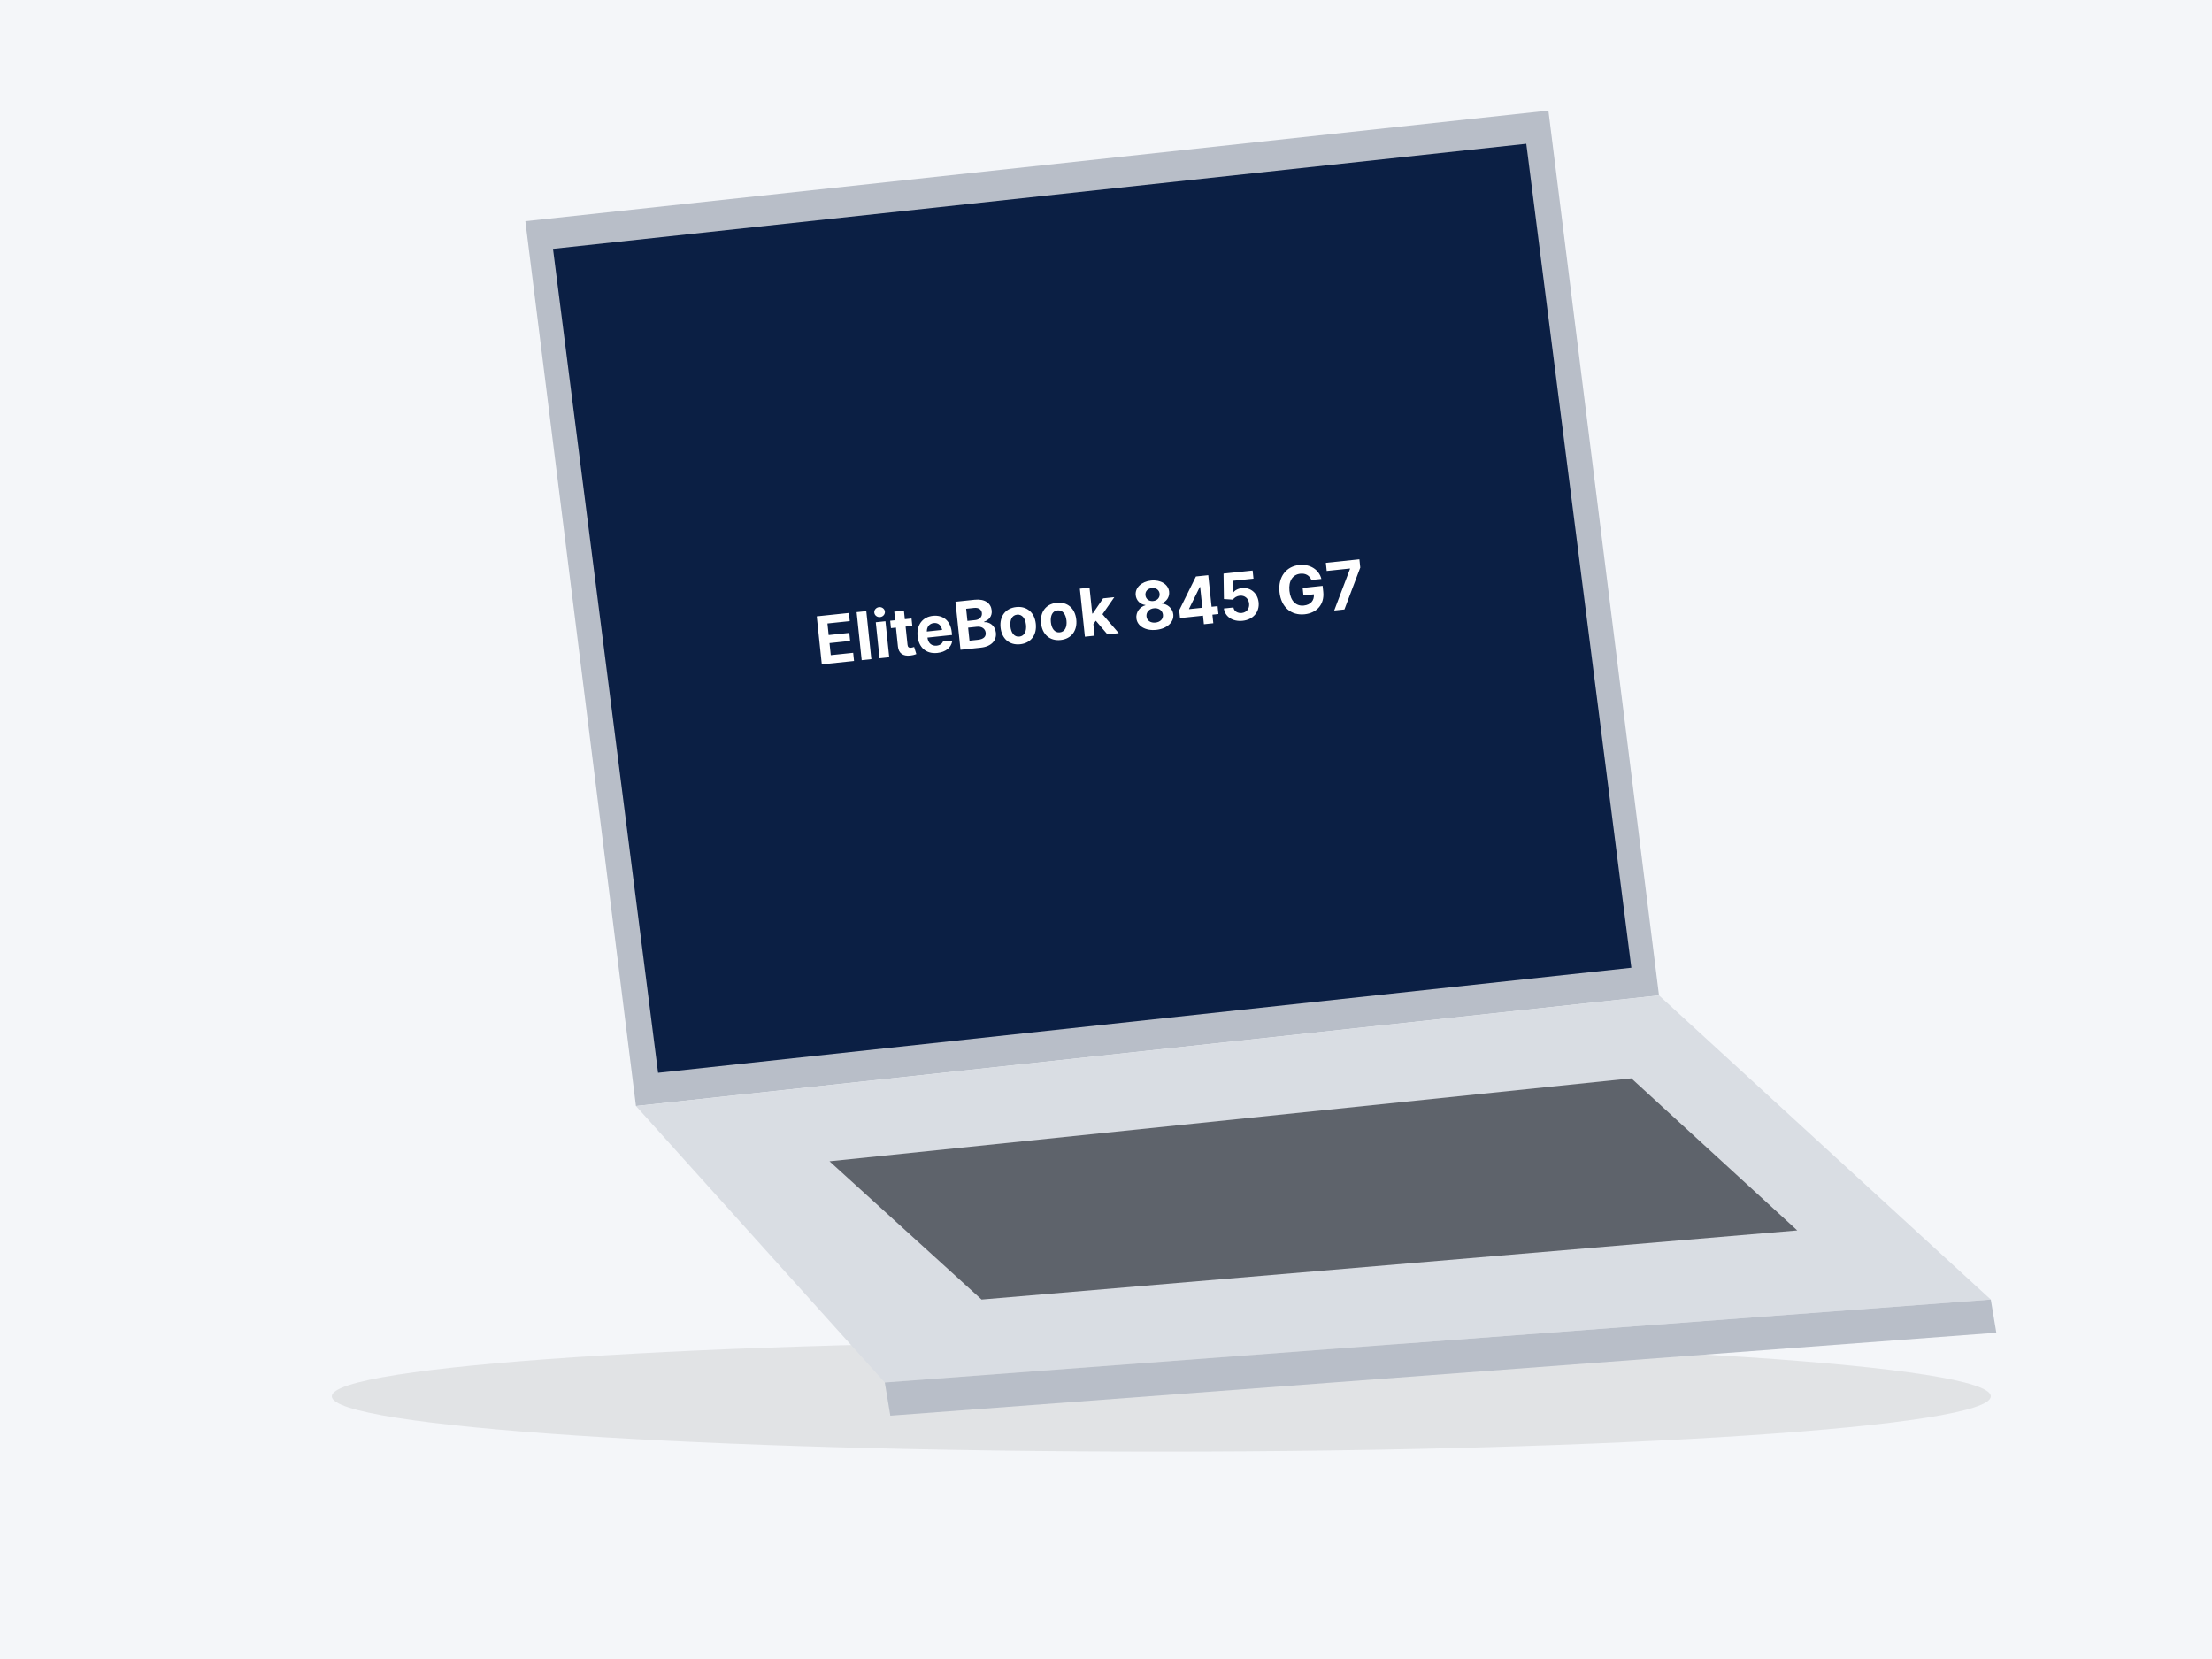
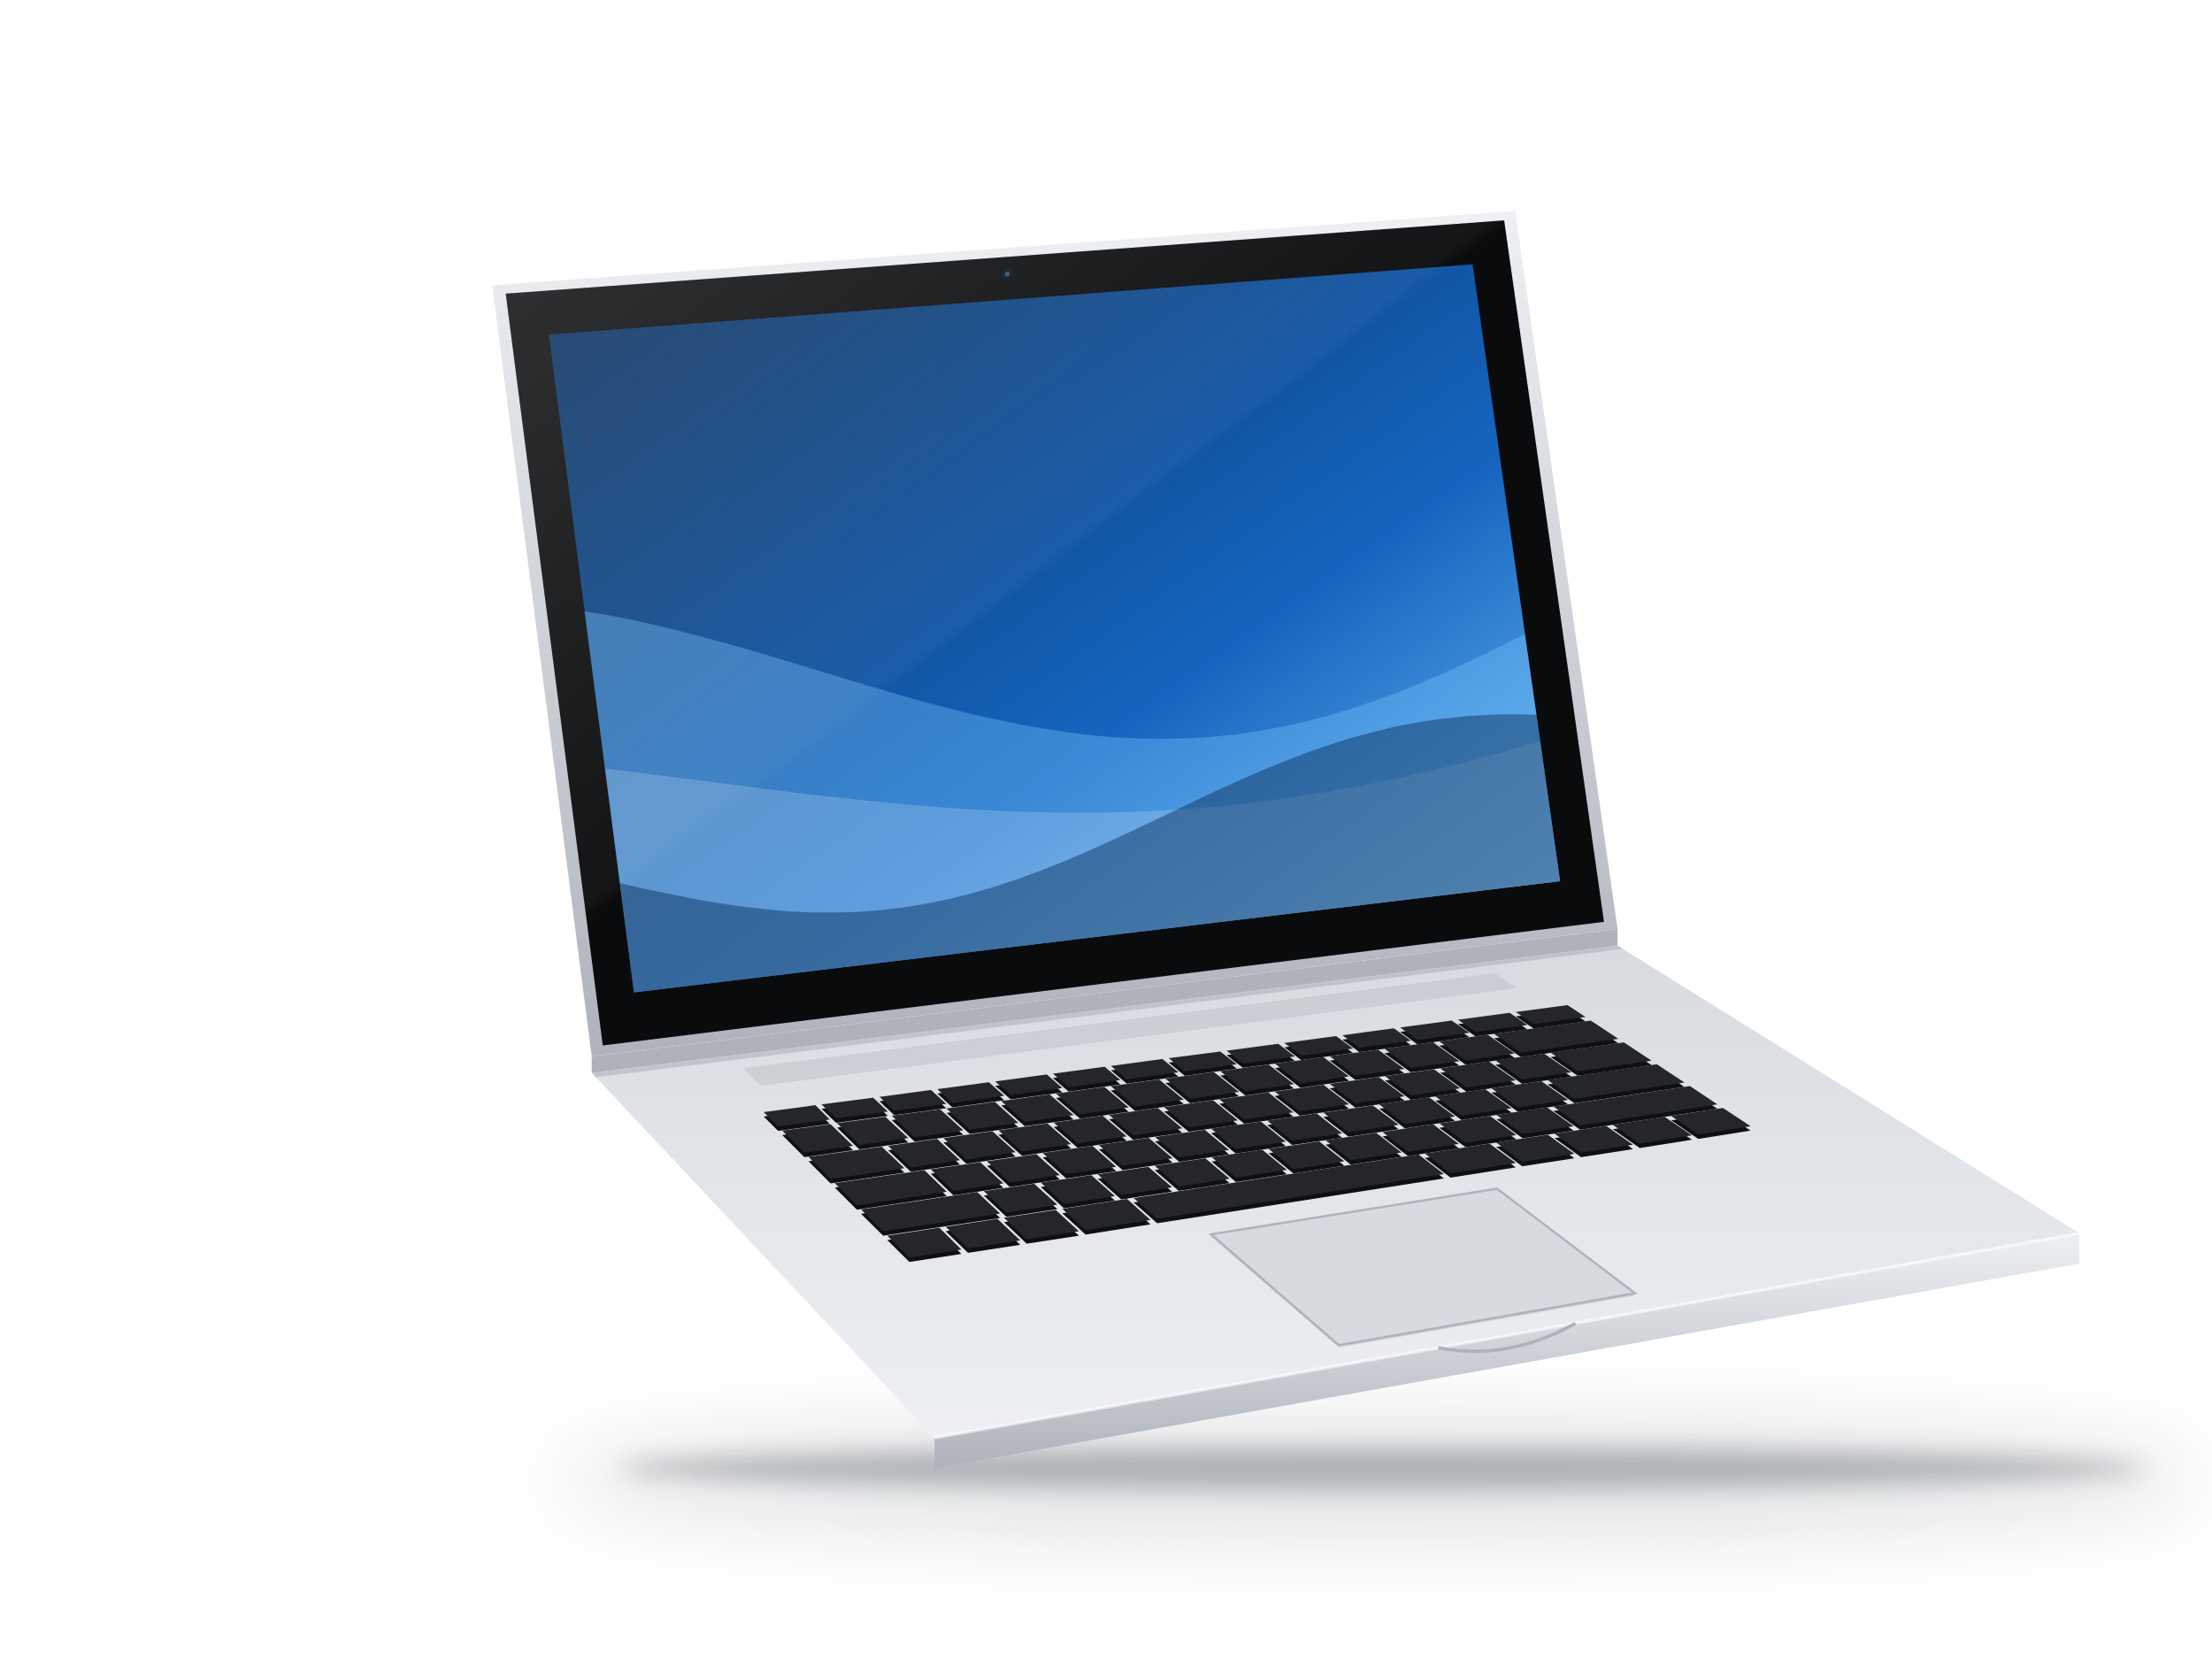
<svg xmlns="http://www.w3.org/2000/svg" viewBox="0 0 800 600" role="img" aria-label="EliteBook 845 G7">
-   <rect width="800" height="600" fill="#F4F6F9" />
-   <ellipse cx="420" cy="505" rx="300" ry="20" fill="#000" opacity=".08" />
-   <path d="M190 80 L560 40 L600 360 L230 400 Z" fill="#B8BEC8" />
-   <path d="M200 90 L552 52 L590 350 L238 388 Z" fill="#0B1F44" />
-   <text x="395" y="230" text-anchor="middle" transform="rotate(-6 395 230)" font-family="Inter,Arial,sans-serif" font-size="24" font-weight="700" fill="#fff">EliteBook 845 G7</text>
-   <path d="M230 400 L600 360 L720 470 L320 500 Z" fill="#D9DDE3" />
-   <path d="M320 500 L720 470 L722 482 L322 512 Z" fill="#B8BEC8" />
-   <path d="M300 420 L590 390 L650 445 L355 470 Z" fill="#2A2F38" opacity=".7" />
+   <rect width="800" height="600" fill="#FFFFFF" />
+   <defs>
+     <filter id="shs8" x="-20%" y="-50%" width="140%" height="200%">
+       <feGaussianBlur stdDeviation="14" />
+     </filter>
+     <filter id="sh2s8" x="-20%" y="-50%" width="140%" height="200%">
+       <feGaussianBlur stdDeviation="4" />
+     </filter>
+     <linearGradient id="lids8" x1="0" y1="0" x2="1" y2="1">
+       <stop offset="0" stop-color="#EEF0F3" />
+       <stop offset=".55" stop-color="#D7DADF" />
+       <stop offset="1" stop-color="#AEB3BB" />
+     </linearGradient>
+     <linearGradient id="decks8" x1="0" y1="0" x2="0" y2="1">
+       <stop offset="0" stop-color="#D7DADF" />
+       <stop offset="1" stop-color="#EEF0F3" />
+     </linearGradient>
+     <linearGradient id="edges8" x1="0" y1="0" x2="0" y2="1">
+       <stop offset="0" stop-color="#EEF0F3" />
+       <stop offset="1" stop-color="#AEB3BB" />
+     </linearGradient>
+     <linearGradient id="glares8" x1="0" y1="0" x2="1" y2="1">
+       <stop offset="0" stop-color="#fff" stop-opacity=".16" />
+       <stop offset=".45" stop-color="#fff" stop-opacity=".04" />
+       <stop offset=".46" stop-color="#fff" stop-opacity="0" />
+     </linearGradient>
+     <linearGradient id="wps8" x1="0" y1="0" x2="1" y2="1">
+       <stop offset="0" stop-color="#062A55" />
+       <stop offset=".6" stop-color="#1565C0" />
+       <stop offset="1" stop-color="#7EC8FF" />
+     </linearGradient>
+   </defs>
+   <ellipse cx="500" cy="535" rx="300" ry="22" fill="#0B1220" opacity=".12" filter="url(#shs8)" />
+   <ellipse cx="500" cy="531" rx="276" ry="7.7" fill="#0B1220" opacity=".25" filter="url(#sh2s8)" />
+   <polygon points="338,520 752,446 752,457 338,531" fill="url(#edges8)" />
+   <polygon points="214,388 585,342 752,446 338,520" fill="url(#decks8)" />
+   <polygon points="214,388 585,342 587,343.2 215.5,389.6" fill="#AEB3BB" opacity=".6" />
+   <polygon points="268.6,386.3 540.6,352 548.6,357.4 275.1,392.7" fill="#AEB3BB" opacity=".35" />
+   <polygon points="276.2,403.8 294.9,401.3 300.1,406.5 281.4,409" fill="#0F1013" />
+   <polygon points="276.2,402.2 294.9,399.7 300.1,404.9 281.4,407.4" fill="#24262B" />
+   <polygon points="297.1,401 315.8,398.6 321.1,403.6 302.4,406.1" fill="#0F1013" />
+   <polygon points="297.1,399.4 315.8,397 321.1,402 302.4,404.5" fill="#24262B" />
+   <polygon points="318.1,398.3 336.7,395.8 342.2,400.8 323.4,403.3" fill="#0F1013" />
+   <polygon points="318.1,396.7 336.7,394.2 342.2,399.2 323.4,401.7" fill="#24262B" />
+   <polygon points="339,395.5 357.6,393 363.2,397.9 344.4,400.5" fill="#0F1013" />
+   <polygon points="339,393.9 357.6,391.4 363.2,396.3 344.4,398.9" fill="#24262B" />
+   <polygon points="359.9,392.7 378.6,390.2 384.2,395.1 365.5,397.6" fill="#0F1013" />
+   <polygon points="359.9,391.1 378.6,388.6 384.2,393.5 365.5,396" fill="#24262B" />
+   <polygon points="380.8,389.9 399.5,387.4 405.2,392.2 386.5,394.8" fill="#0F1013" />
+   <polygon points="380.8,388.3 399.5,385.8 405.2,390.6 386.5,393.2" fill="#24262B" />
+   <polygon points="401.8,387.1 420.4,384.6 426.2,389.4 407.5,391.9" fill="#0F1013" />
+   <polygon points="401.8,385.5 420.4,383 426.2,387.8 407.5,390.3" fill="#24262B" />
+   <polygon points="422.7,384.3 441.3,381.9 447.3,386.5 428.5,389.1" fill="#0F1013" />
+   <polygon points="422.7,382.7 441.3,380.3 447.3,384.9 428.5,387.5" fill="#24262B" />
+   <polygon points="443.6,381.6 462.3,379.1 468.3,383.7 449.5,386.2" fill="#0F1013" />
+   <polygon points="443.6,380 462.3,377.5 468.3,382.1 449.5,384.6" fill="#24262B" />
+   <polygon points="464.5,378.8 483.2,376.3 489.3,380.8 470.6,383.4" fill="#0F1013" />
+   <polygon points="464.5,377.2 483.2,374.7 489.3,379.2 470.6,381.8" fill="#24262B" />
+   <polygon points="485.5,376 504.1,373.5 510.3,378 491.6,380.5" fill="#0F1013" />
+   <polygon points="485.5,374.4 504.1,371.9 510.3,376.4 491.6,378.9" fill="#24262B" />
+   <polygon points="506.4,373.2 525,370.7 531.4,375.1 512.6,377.7" fill="#0F1013" />
+   <polygon points="506.4,371.6 525,369.1 531.4,373.5 512.6,376.1" fill="#24262B" />
+   <polygon points="527.3,370.4 546,367.9 552.4,372.3 533.6,374.8" fill="#0F1013" />
+   <polygon points="527.3,368.8 546,366.3 552.4,370.7 533.6,373.2" fill="#24262B" />
+   <polygon points="548.2,367.6 566.9,365.1 573.4,369.4 554.7,372" fill="#0F1013" />
+   <polygon points="548.2,366 566.9,363.5 573.4,367.8 554.7,370.4" fill="#24262B" />
+   <polygon points="282.9,410.5 300.4,408.2 308.5,416 290.9,418.5" fill="#0F1013" />
+   <polygon points="282.9,408.9 300.4,406.6 308.5,414.4 290.9,416.9" fill="#24262B" />
+   <polygon points="302.7,407.8 320.2,405.5 328.5,413.2 310.8,415.7" fill="#0F1013" />
+   <polygon points="302.7,406.2 320.2,403.9 328.5,411.6 310.8,414.1" fill="#24262B" />
+   <polygon points="322.5,405.1 340,402.8 348.4,410.4 330.8,412.9" fill="#0F1013" />
+   <polygon points="322.5,403.5 340,401.2 348.4,408.8 330.8,411.3" fill="#24262B" />
+   <polygon points="342.3,402.5 359.8,400.1 368.3,407.7 350.7,410.1" fill="#0F1013" />
+   <polygon points="342.3,400.9 359.8,398.5 368.3,406.1 350.7,408.5" fill="#24262B" />
+   <polygon points="362.1,399.8 379.6,397.4 388.3,404.9 370.6,407.3" fill="#0F1013" />
+   <polygon points="362.1,398.2 379.6,395.8 388.3,403.3 370.6,405.7" fill="#24262B" />
+   <polygon points="381.9,397.1 399.4,394.7 408.2,402.1 390.6,404.6" fill="#0F1013" />
+   <polygon points="381.9,395.5 399.4,393.1 408.2,400.5 390.6,403" fill="#24262B" />
+   <polygon points="401.7,394.4 419.2,392 428.1,399.3 410.5,401.8" fill="#0F1013" />
+   <polygon points="401.7,392.8 419.2,390.4 428.1,397.7 410.5,400.2" fill="#24262B" />
+   <polygon points="421.5,391.7 439,389.3 448.1,396.5 430.4,399" fill="#0F1013" />
+   <polygon points="421.5,390.1 439,387.7 448.1,394.9 430.4,397.4" fill="#24262B" />
+   <polygon points="441.3,389 458.8,386.6 468,393.7 450.4,396.2" fill="#0F1013" />
+   <polygon points="441.3,387.4 458.8,385 468,392.1 450.4,394.6" fill="#24262B" />
+   <polygon points="461.1,386.3 478.6,383.9 487.9,390.9 470.3,393.4" fill="#0F1013" />
+   <polygon points="461.1,384.7 478.6,382.3 487.9,389.3 470.3,391.8" fill="#24262B" />
+   <polygon points="480.9,383.6 498.4,381.2 507.9,388.2 490.2,390.6" fill="#0F1013" />
+   <polygon points="480.9,382 498.4,379.6 507.9,386.6 490.2,389" fill="#24262B" />
+   <polygon points="500.7,380.9 518.2,378.5 527.8,385.4 510.2,387.8" fill="#0F1013" />
+   <polygon points="500.7,379.3 518.2,376.9 527.8,383.8 510.2,386.2" fill="#24262B" />
+   <polygon points="520.5,378.2 538,375.8 547.8,382.6 530.1,385.1" fill="#0F1013" />
+   <polygon points="520.5,376.6 538,374.2 547.8,381 530.1,383.5" fill="#24262B" />
+   <polygon points="540.3,375.5 575.3,370.7 585.3,377.3 550,382.3" fill="#0F1013" />
+   <polygon points="540.3,373.9 575.3,369.1 585.3,375.7 550,380.7" fill="#24262B" />
+   <polygon points="292.4,420 318.9,416.3 327.1,424.1 300.4,428" fill="#0F1013" />
+   <polygon points="292.4,418.4 318.9,414.7 327.1,422.5 300.4,426.4" fill="#24262B" />
+   <polygon points="321.2,416 338.9,413.5 347.2,421.2 329.4,423.8" fill="#0F1013" />
+   <polygon points="321.2,414.4 338.9,411.9 347.2,419.6 329.4,422.2" fill="#24262B" />
+   <polygon points="341.2,413.2 358.9,410.7 367.3,418.3 349.5,420.9" fill="#0F1013" />
+   <polygon points="341.2,411.6 358.9,409.1 367.3,416.7 349.5,419.3" fill="#24262B" />
+   <polygon points="361.1,410.4 378.8,407.9 387.4,415.4 369.6,418" fill="#0F1013" />
+   <polygon points="361.1,408.8 378.8,406.3 387.4,413.8 369.6,416.4" fill="#24262B" />
+   <polygon points="381.1,407.6 398.8,405.1 407.5,412.6 389.7,415.1" fill="#0F1013" />
+   <polygon points="381.1,406 398.8,403.5 407.5,411 389.7,413.5" fill="#24262B" />
+   <polygon points="401.1,404.8 418.7,402.3 427.6,409.7 409.8,412.2" fill="#0F1013" />
+   <polygon points="401.1,403.2 418.7,400.7 427.6,408.1 409.8,410.6" fill="#24262B" />
+   <polygon points="421,402 438.7,399.5 447.7,406.8 429.9,409.3" fill="#0F1013" />
+   <polygon points="421,400.4 438.7,397.9 447.7,405.2 429.9,407.7" fill="#24262B" />
+   <polygon points="441,399.2 458.7,396.7 467.8,403.9 450,406.4" fill="#0F1013" />
+   <polygon points="441,397.6 458.7,395.1 467.8,402.3 450,404.8" fill="#24262B" />
+   <polygon points="461,396.4 478.6,393.9 487.9,401 470.1,403.5" fill="#0F1013" />
+   <polygon points="461,394.8 478.6,392.3 487.9,399.4 470.1,401.9" fill="#24262B" />
+   <polygon points="480.9,393.6 498.6,391.1 508,398.1 490.2,400.6" fill="#0F1013" />
+   <polygon points="480.9,392 498.6,389.5 508,396.5 490.2,399" fill="#24262B" />
+   <polygon points="500.9,390.8 518.6,388.3 528.1,395.2 510.3,397.8" fill="#0F1013" />
+   <polygon points="500.9,389.2 518.6,386.7 528.1,393.6 510.3,396.2" fill="#24262B" />
+   <polygon points="520.9,388 538.5,385.5 548.2,392.3 530.4,394.9" fill="#0F1013" />
+   <polygon points="520.9,386.4 538.5,383.9 548.2,390.7 530.4,393.3" fill="#24262B" />
+   <polygon points="540.8,385.1 558.5,382.7 568.3,389.4 550.5,392" fill="#0F1013" />
+   <polygon points="540.8,383.5 558.5,381.1 568.3,387.8 550.5,390.4" fill="#24262B" />
+   <polygon points="560.8,382.3 587.3,378.6 597.3,385.2 570.6,389.1" fill="#0F1013" />
+   <polygon points="560.8,380.7 587.3,377 597.3,383.6 570.6,387.5" fill="#24262B" />
+   <polygon points="301.9,429.5 334.3,424.8 342.4,432.6 309.9,437.5" fill="#0F1013" />
+   <polygon points="301.9,427.9 334.3,423.2 342.4,431 309.9,435.9" fill="#24262B" />
+   <polygon points="336.6,424.5 354.5,421.9 362.9,429.6 344.8,432.3" fill="#0F1013" />
+   <polygon points="336.6,422.9 354.5,420.3 362.9,428 344.8,430.7" fill="#24262B" />
+   <polygon points="356.9,421.6 374.8,419 383.3,426.6 365.2,429.3" fill="#0F1013" />
+   <polygon points="356.9,420 374.8,417.4 383.3,425 365.2,427.7" fill="#24262B" />
+   <polygon points="377.1,418.6 395.1,416 403.7,423.6 385.6,426.2" fill="#0F1013" />
+   <polygon points="377.1,417 395.1,414.4 403.7,422 385.6,424.6" fill="#24262B" />
+   <polygon points="397.4,415.7 415.4,413.1 424.1,420.5 406,423.2" fill="#0F1013" />
+   <polygon points="397.4,414.1 415.4,411.5 424.1,418.9 406,421.6" fill="#24262B" />
+   <polygon points="417.7,412.8 435.7,410.2 444.5,417.5 426.5,420.2" fill="#0F1013" />
+   <polygon points="417.7,411.2 435.7,408.6 444.5,415.9 426.5,418.6" fill="#24262B" />
+   <polygon points="438,409.8 456,407.2 465,414.5 446.9,417.2" fill="#0F1013" />
+   <polygon points="438,408.2 456,405.6 465,412.9 446.9,415.6" fill="#24262B" />
+   <polygon points="458.3,406.9 476.2,404.3 485.4,411.5 467.3,414.1" fill="#0F1013" />
+   <polygon points="458.3,405.3 476.2,402.7 485.4,409.9 467.3,412.5" fill="#24262B" />
+   <polygon points="478.6,404 496.5,401.4 505.8,408.4 487.7,411.1" fill="#0F1013" />
+   <polygon points="478.6,402.4 496.5,399.8 505.8,406.8 487.7,409.5" fill="#24262B" />
+   <polygon points="498.8,401 516.8,398.4 526.2,405.4 508.1,408.1" fill="#0F1013" />
+   <polygon points="498.8,399.4 516.8,396.8 526.2,403.8 508.1,406.5" fill="#24262B" />
+   <polygon points="519.1,398.1 537.1,395.5 546.7,402.4 528.6,405.1" fill="#0F1013" />
+   <polygon points="519.1,396.5 537.1,393.9 546.7,400.8 528.6,403.5" fill="#24262B" />
+   <polygon points="539.4,395.2 557.4,392.6 567.1,399.4 549,402.1" fill="#0F1013" />
+   <polygon points="539.4,393.6 557.4,391 567.1,397.8 549,400.5" fill="#24262B" />
+   <polygon points="559.7,392.2 599.2,386.5 609.2,393.1 569.4,399" fill="#0F1013" />
+   <polygon points="559.7,390.6 599.2,384.9 609.2,391.5 569.4,397.4" fill="#24262B" />
+   <polygon points="311.4,439 353.4,432.7 361.7,440.5 319.4,446.9" fill="#0F1013" />
+   <polygon points="311.4,437.4 353.4,431.1 361.7,438.9 319.4,445.3" fill="#24262B" />
+   <polygon points="355.8,432.4 374,429.7 382.4,437.3 364,440.1" fill="#0F1013" />
+   <polygon points="355.8,430.8 374,428.1 382.4,435.7 364,438.5" fill="#24262B" />
+   <polygon points="376.4,429.3 394.7,426.6 403.2,434.2 384.8,437" fill="#0F1013" />
+   <polygon points="376.4,427.7 394.7,425 403.2,432.6 384.8,435.4" fill="#24262B" />
+   <polygon points="397,426.3 415.3,423.6 423.9,431 405.5,433.8" fill="#0F1013" />
+   <polygon points="397,424.7 415.3,422 423.9,429.4 405.5,432.2" fill="#24262B" />
+   <polygon points="417.6,423.2 435.9,420.5 444.7,427.9 426.3,430.7" fill="#0F1013" />
+   <polygon points="417.6,421.6 435.9,418.9 444.7,426.3 426.3,429.1" fill="#24262B" />
+   <polygon points="438.2,420.1 456.5,417.4 465.4,424.7 447,427.5" fill="#0F1013" />
+   <polygon points="438.2,418.5 456.5,415.8 465.4,423.1 447,425.9" fill="#24262B" />
+   <polygon points="458.8,417.1 477.1,414.4 486.2,421.6 467.8,424.4" fill="#0F1013" />
+   <polygon points="458.8,415.5 477.1,412.8 486.2,420 467.8,422.8" fill="#24262B" />
+   <polygon points="479.4,414 497.7,411.3 506.9,418.4 488.5,421.2" fill="#0F1013" />
+   <polygon points="479.4,412.4 497.7,409.7 506.9,416.8 488.5,419.6" fill="#24262B" />
+   <polygon points="500,411 518.3,408.2 527.6,415.3 509.2,418.1" fill="#0F1013" />
+   <polygon points="500,409.4 518.3,406.6 527.6,413.7 509.2,416.5" fill="#24262B" />
+   <polygon points="520.6,407.9 538.9,405.2 548.4,412.1 530,414.9" fill="#0F1013" />
+   <polygon points="520.6,406.3 538.9,403.6 548.4,410.5 530,413.3" fill="#24262B" />
+   <polygon points="541.2,404.8 559.5,402.1 569.1,408.9 550.7,411.7" fill="#0F1013" />
+   <polygon points="541.2,403.2 559.5,400.5 569.1,407.3 550.7,410.1" fill="#24262B" />
+   <polygon points="561.8,401.8 611.2,394.4 621.1,401 571.5,408.6" fill="#0F1013" />
+   <polygon points="561.8,400.2 611.2,392.8 621.1,399.4 571.5,407" fill="#24262B" />
+   <polygon points="320.9,448.5 339.7,445.6 347.7,453.5 328.9,456.4" fill="#0F1013" />
+   <polygon points="320.9,446.9 339.7,444 347.7,451.9 328.9,454.8" fill="#24262B" />
+   <polygon points="342,445.3 360.7,442.4 369,450.2 350.1,453.1" fill="#0F1013" />
+   <polygon points="342,443.7 360.7,440.8 369,448.6 350.1,451.5" fill="#24262B" />
+   <polygon points="363.1,442 381.8,439.2 390.2,446.9 371.3,449.8" fill="#0F1013" />
+   <polygon points="363.1,440.4 381.8,437.6 390.2,445.3 371.3,448.2" fill="#24262B" />
+   <polygon points="384.2,438.8 407.6,435.2 416.1,442.8 392.6,446.5" fill="#0F1013" />
+   <polygon points="384.2,437.2 407.6,433.6 416.1,441.2 392.6,444.9" fill="#24262B" />
+   <polygon points="410,434.9 513,419.1 522.2,426.2 418.5,442.4" fill="#0F1013" />
+   <polygon points="410,433.3 513,417.5 522.2,424.6 418.5,440.8" fill="#24262B" />
+   <polygon points="515.3,418.8 538.7,415.2 548.2,422.2 524.6,425.9" fill="#0F1013" />
+   <polygon points="515.3,417.2 538.7,413.6 548.2,420.6 524.6,424.3" fill="#24262B" />
+   <polygon points="541.1,414.8 559.8,412 569.4,418.9 550.5,421.8" fill="#0F1013" />
+   <polygon points="541.1,413.2 559.8,410.4 569.4,417.3 550.5,420.2" fill="#24262B" />
+   <polygon points="562.2,411.6 580.9,408.8 590.6,415.6 571.8,418.5" fill="#0F1013" />
+   <polygon points="562.2,410 580.9,407.2 590.6,414 571.8,416.9" fill="#24262B" />
+   <polygon points="583.3,408.4 602,405.5 611.9,412.2 593,415.2" fill="#0F1013" />
+   <polygon points="583.3,406.8 602,403.9 611.9,410.6 593,413.6" fill="#24262B" />
+   <polygon points="604.4,405.2 623.1,402.3 633.1,408.9 614.2,411.9" fill="#0F1013" />
+   <polygon points="604.4,403.6 623.1,400.7 633.1,407.3 614.2,410.3" fill="#24262B" />
+   <polygon points="438,447.2 541.4,430.7 591.3,468.5 484.2,487.3" fill="#AEB3BB" opacity=".5" />
+   <polygon points="438,446.4 541.4,429.9 591.3,467.7 484.2,486.5" fill="#D7DADF" stroke="#AEB3BB" stroke-width=".8" />
+   <polyline points="338,520 752,446" stroke="#fff" stroke-opacity=".55" stroke-width="1.2" fill="none" />
+   <path d="M520.2 487.4 Q545 492.4 569.8 478.6" stroke="#AEB3BB" stroke-width="1.2" fill="none" />
+   <polygon points="214,382 585,336 585,342 214,388" fill="#AEB3BB" />
+   <polygon points="178,103.2 548,76.3 585,336 214,382" fill="url(#edges8)" />
+   <polygon points="182.9,106.2 544,79.7 580.1,333.4 218,378.1" fill="#0A0B0D" />
+   <polygon points="198.5,121 532.6,95.6 564.2,318.7 229.3,358.9" fill="url(#wps8)" />
+   <polygon points="211.4,221.1 220.1,222.5 228.8,224.2 237.5,226.2 246.2,228.3 255,230.6 263.8,233 272.6,235.5 281.4,238.1 290.2,240.8 299.1,243.5 307.9,246.2 316.7,248.8 325.6,251.4 334.4,253.9 343.2,256.2 351.9,258.4 360.7,260.3 369.4,262.1 378.1,263.6 386.7,264.9 395.4,266 404,266.7 412.5,267.1 421,267.2 429.5,267 437.9,266.5 446.3,265.7 454.6,264.5 462.9,263 471.1,261.2 479.3,259.1 487.5,256.7 495.6,254 503.7,251.1 511.7,247.9 519.7,244.5 527.7,240.9 535.7,237.2 543.6,233.3 551.5,229.3 564.2,318.7 229.3,358.9" fill="#7EC8FF" opacity="0.35" />
+   <polygon points="218.8,278 227.4,279 236.1,280.1 244.7,281.2 253.3,282.3 261.9,283.4 270.6,284.5 279.2,285.6 287.8,286.7 296.4,287.7 305.1,288.6 313.7,289.6 322.3,290.4 330.9,291.2 339.4,291.9 348,292.5 356.6,293 365.1,293.4 373.7,293.7 382.2,293.9 390.7,293.9 399.2,293.9 407.6,293.7 416.1,293.4 424.5,292.9 432.9,292.3 441.3,291.6 449.7,290.7 458.1,289.7 466.4,288.6 474.7,287.3 483,285.9 491.3,284.4 499.6,282.7 507.8,281 516.1,279.1 524.3,277.1 532.5,275 540.7,272.8 548.9,270.5 557,268.1 564.2,318.7 229.3,358.9" fill="#ffffff" opacity="0.18" />
+   <polygon points="224.2,319.4 232.9,321.4 241.7,323.2 250.4,325 259.1,326.5 267.8,327.8 276.4,328.8 285,329.6 293.5,330 302.1,330 310.5,329.8 318.9,329.1 327.3,328.1 335.6,326.7 343.9,325 352.1,322.9 360.3,320.5 368.4,317.8 376.5,314.8 384.6,311.6 392.6,308.2 400.6,304.6 408.6,300.9 416.6,297.1 424.6,293.3 432.5,289.5 440.5,285.7 448.5,282.1 456.5,278.6 464.6,275.3 472.6,272.2 480.7,269.4 488.9,266.8 497.1,264.6 505.3,262.6 513.6,261.1 521.9,259.9 530.3,259 538.7,258.5 547.1,258.3 555.7,258.5 564.2,318.7 229.3,358.9" fill="#062A55" opacity="0.45" />
+   <polygon points="182.9,106.2 544,79.7 580.1,333.4 218,378.1" fill="url(#glares8)" />
+   <circle cx="364.3" cy="99.1" r="2.2" fill="#22252B" />
+   <circle cx="364.3" cy="99.1" r=".9" fill="#3D5A80" />
</svg>
